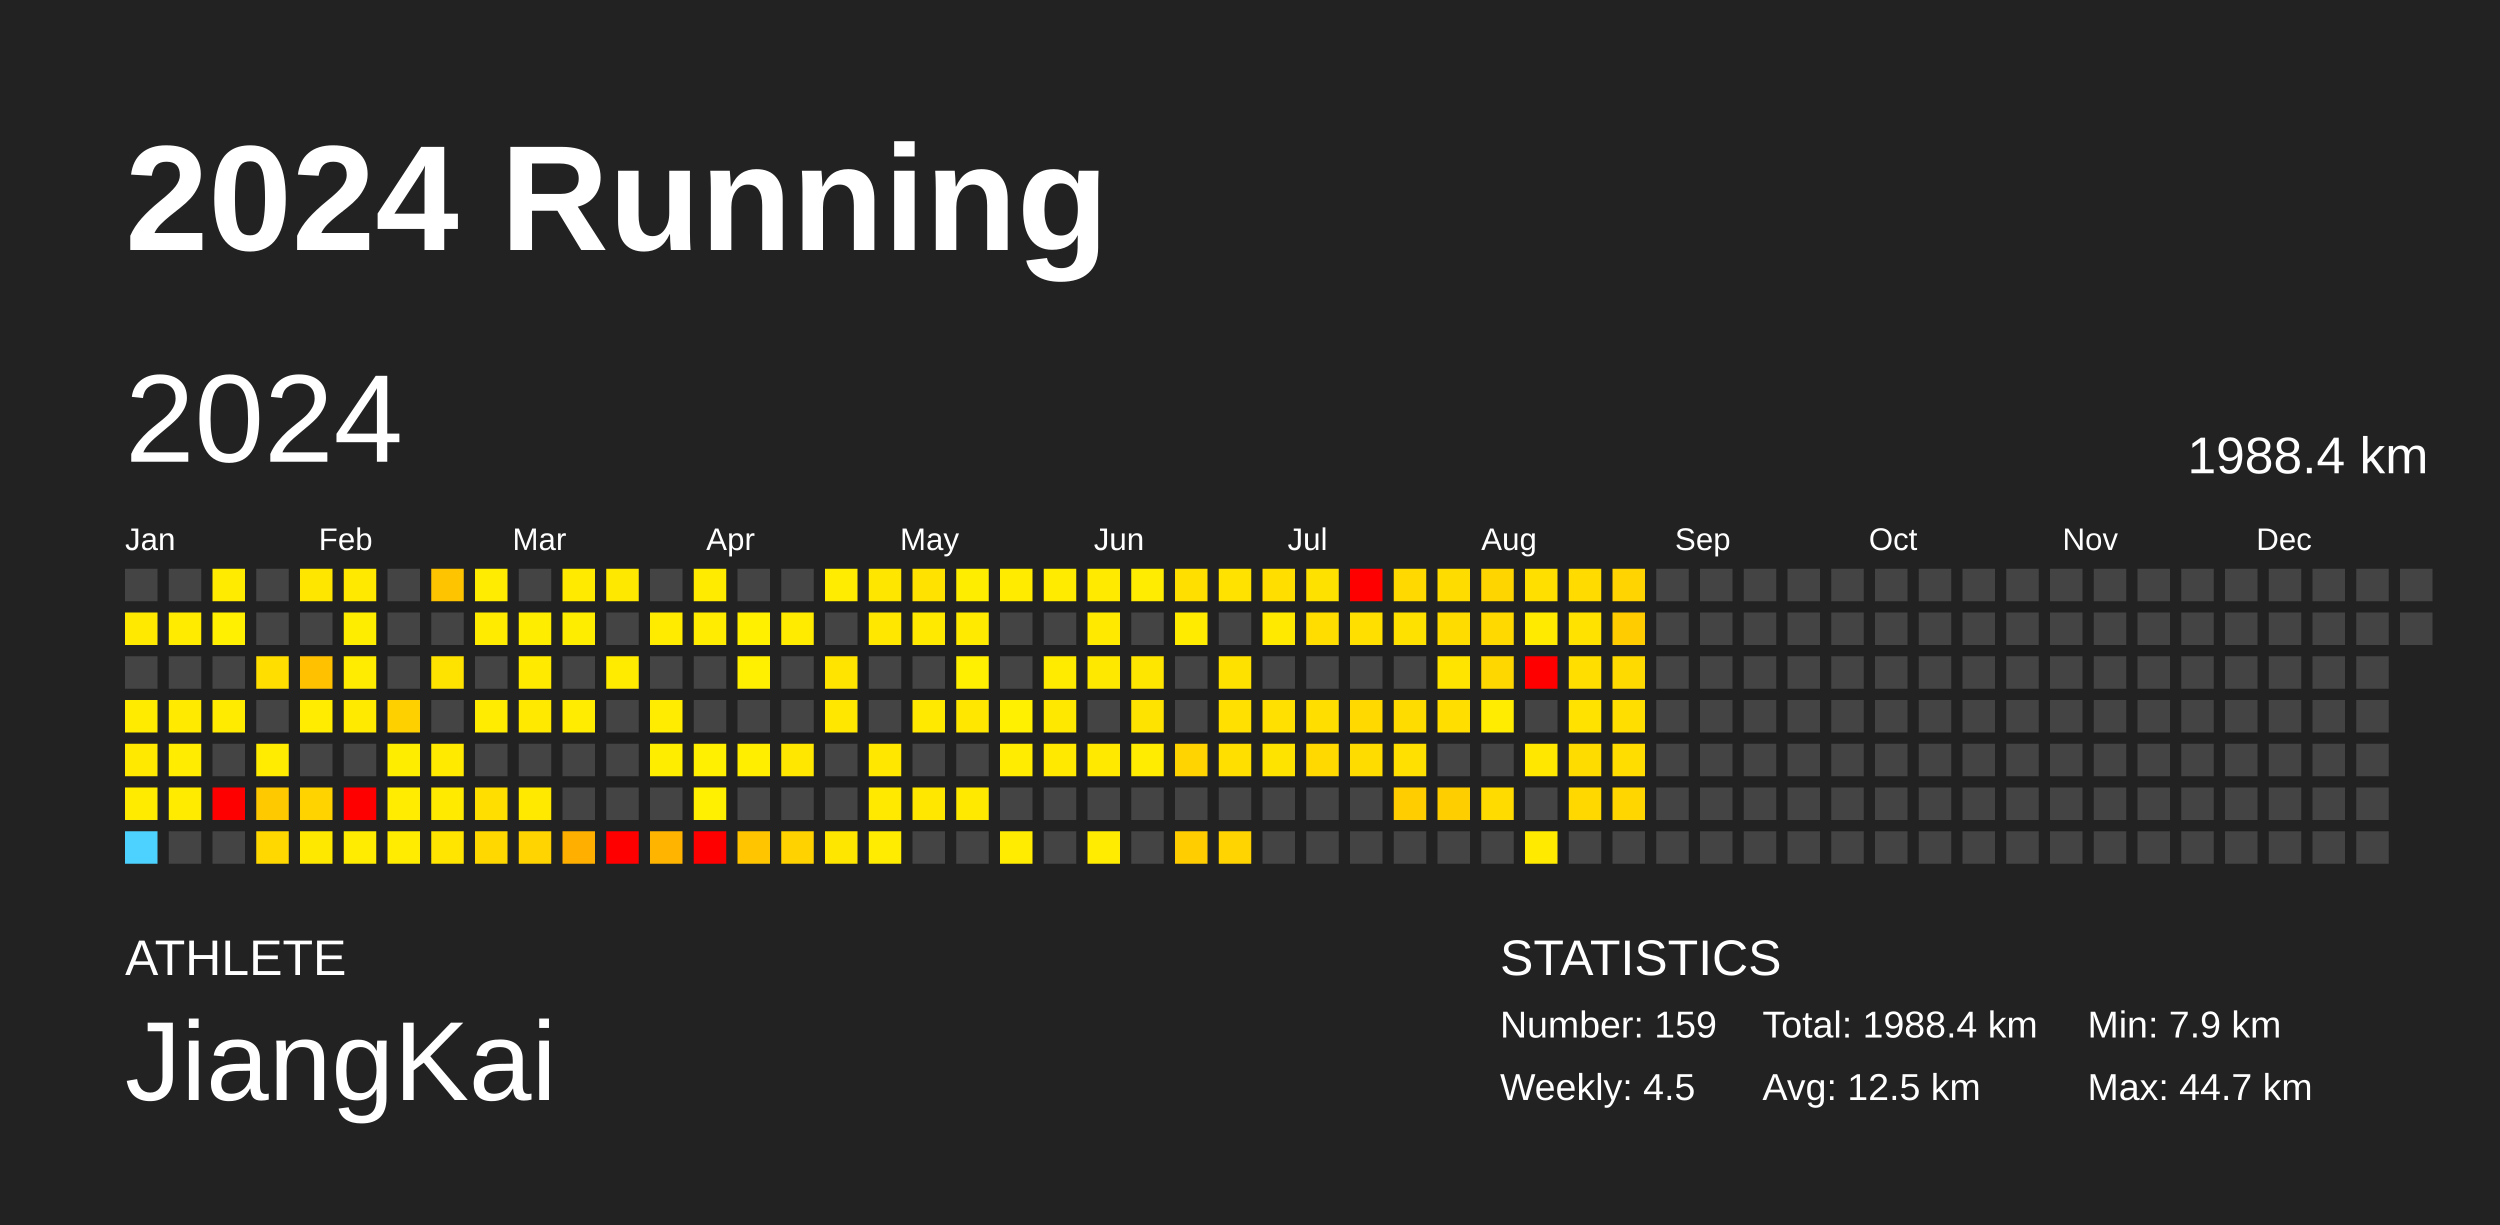
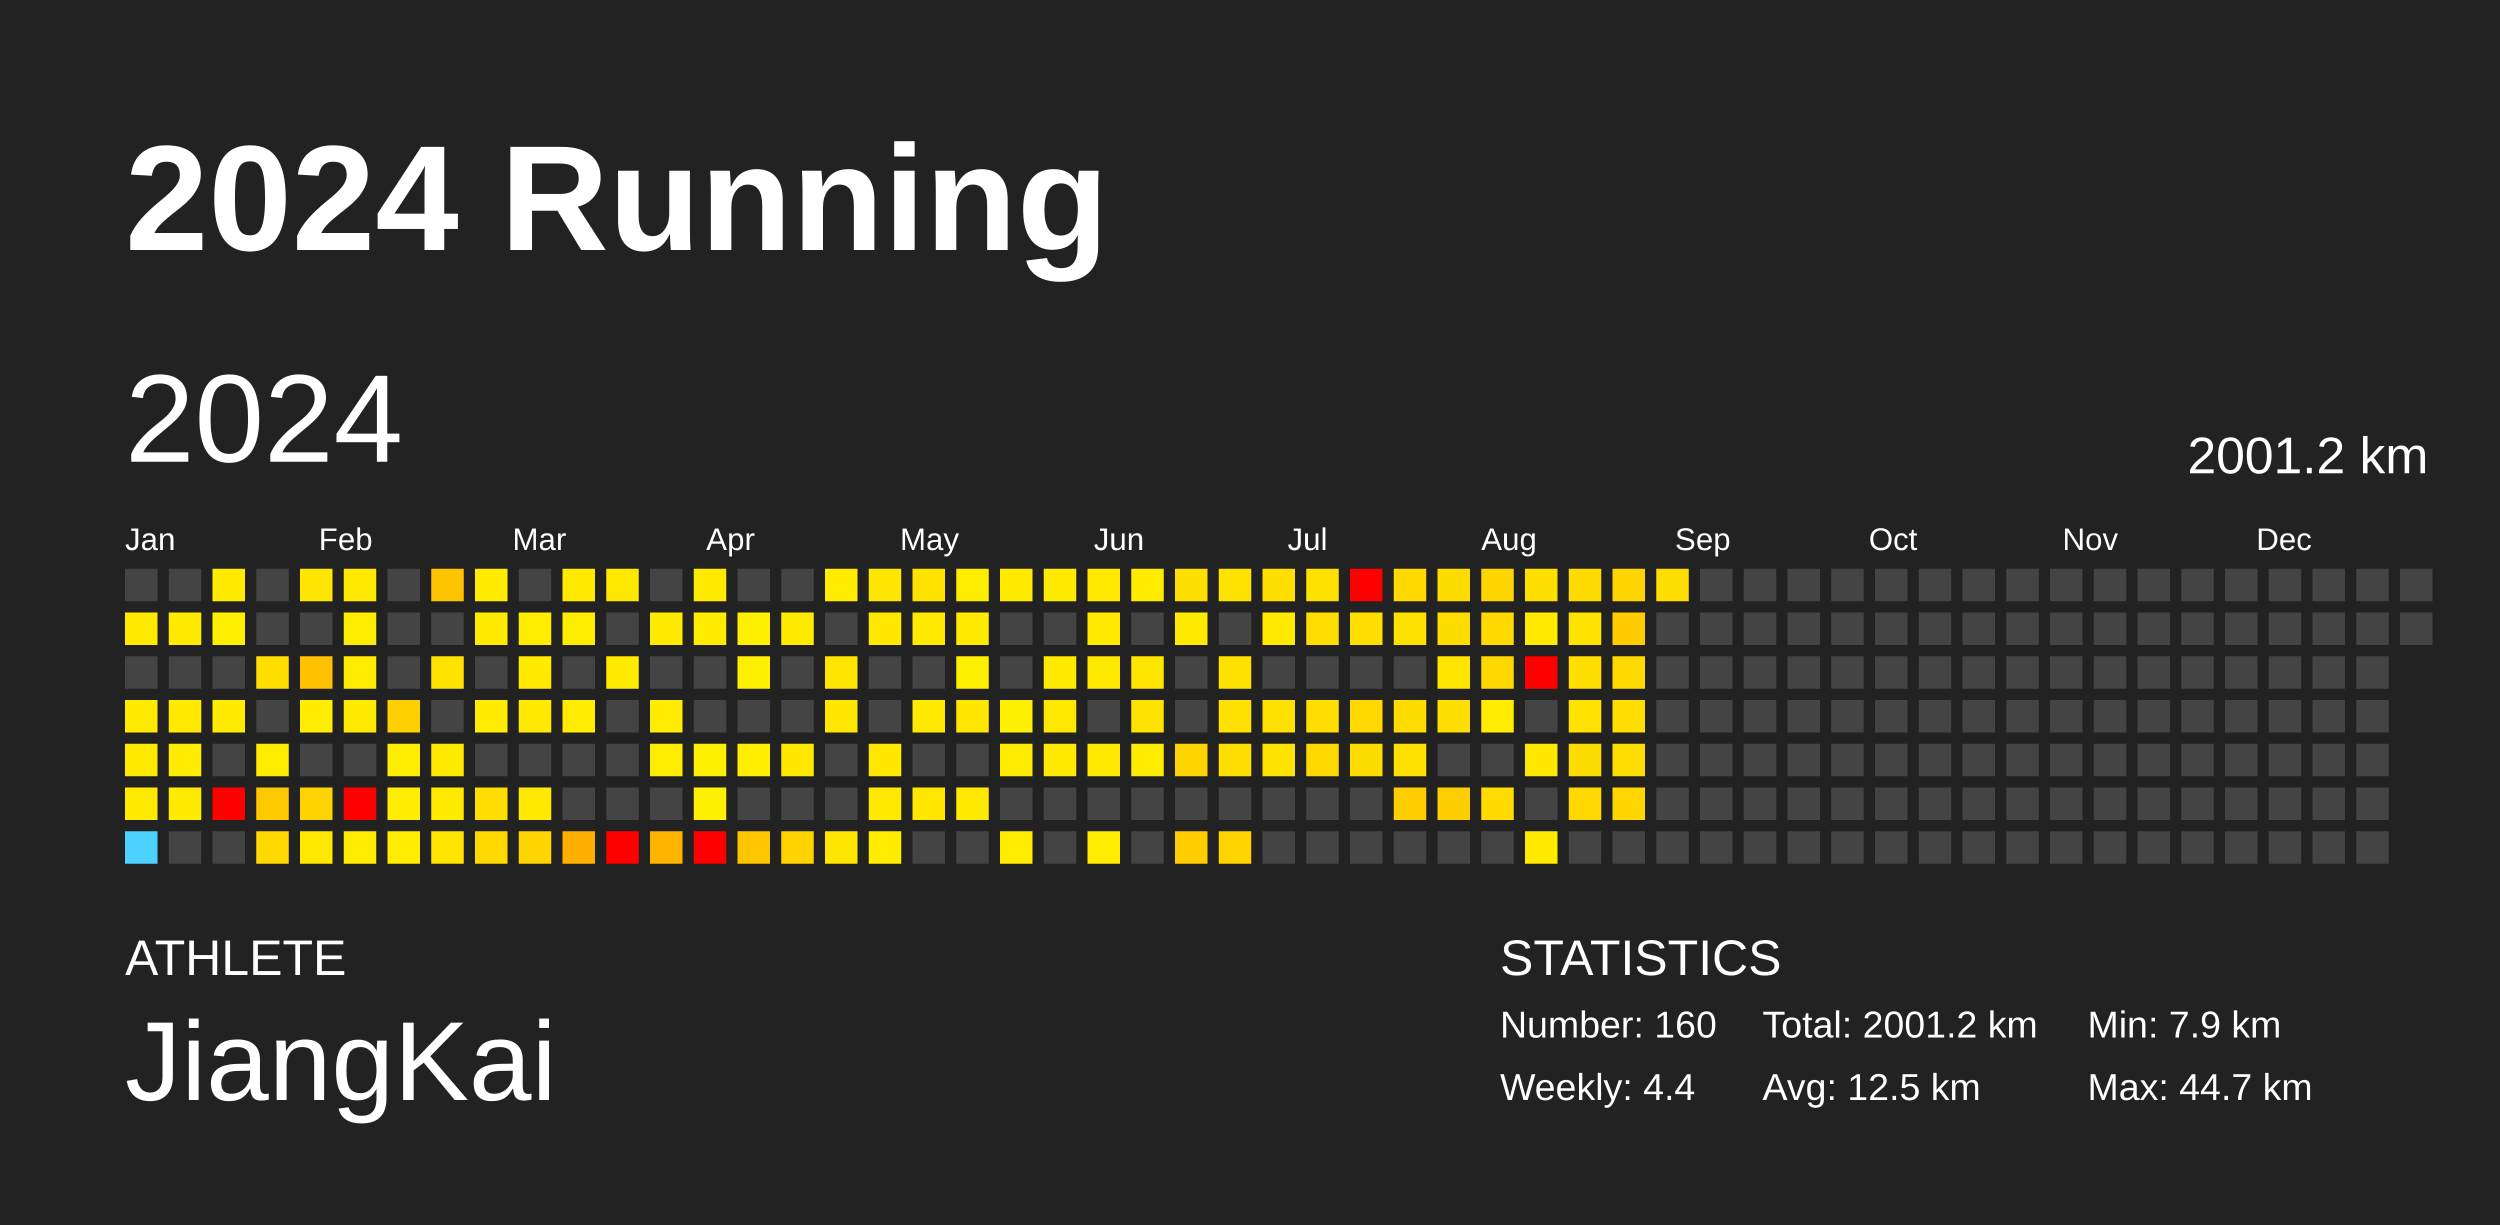
<svg xmlns="http://www.w3.org/2000/svg" baseProfile="full" height="98mm" version="1.1" viewBox="0,0,200,98" width="200mm">
  <defs />
  <rect fill="#222222" height="98" width="200" x="0" y="0" />
  <text fill="#FFFFFF" style="font-size:12px; font-family:Arial; font-weight:bold;" x="10" y="20">2024 Running</text>
  <text fill="#FFFFFF" style="font-size:4px; font-family:Arial" x="10" y="78">ATHLETE</text>
  <text fill="#FFFFFF" style="font-size:9px; font-family:Arial" x="10" y="88">JiangKai</text>
  <text fill="#FFFFFF" style="font-size:4px; font-family:Arial" x="120" y="78">STATISTICS</text>
-   <text fill="#FFFFFF" style="font-size:3px; font-family:Arial" x="120" y="83">Number: 159</text>
-   <text fill="#FFFFFF" style="font-size:3px; font-family:Arial" x="120" y="88">Weekly: 4.5</text>
-   <text fill="#FFFFFF" style="font-size:3px; font-family:Arial" x="141" y="83">Total: 1988.4 km</text>
+   <text fill="#FFFFFF" style="font-size:3px; font-family:Arial" x="120" y="83">Number: 160</text>
+   <text fill="#FFFFFF" style="font-size:3px; font-family:Arial" x="120" y="88">Weekly: 4.4</text>
+   <text fill="#FFFFFF" style="font-size:3px; font-family:Arial" x="141" y="83">Total: 2001.2 km</text>
  <text fill="#FFFFFF" style="font-size:3px; font-family:Arial" x="141" y="88">Avg: 12.5 km</text>
  <text fill="#FFFFFF" style="font-size:3px; font-family:Arial" x="167" y="83">Min: 7.9 km</text>
  <text fill="#FFFFFF" style="font-size:3px; font-family:Arial" x="167" y="88">Max: 44.7 km</text>
  <text dominant-baseline="hanging" fill="#FFFFFF" style="font-size:10.0px; font-family:Arial;" x="10" y="30">2024</text>
-   <text dominant-baseline="hanging" fill="#FFFFFF" style="font-size:4.125px; font-family:Arial;" x="175" y="35">1988.4 km</text>
+   <text dominant-baseline="hanging" fill="#FFFFFF" style="font-size:4.125px; font-family:Arial;" x="175" y="35">2001.2 km</text>
  <text fill="#FFFFFF" style="font-size:2.5px; font-family:Arial" x="10.0" y="44">Jan</text>
  <text fill="#FFFFFF" style="font-size:2.5px; font-family:Arial" x="25.5" y="44">Feb</text>
  <text fill="#FFFFFF" style="font-size:2.5px; font-family:Arial" x="41.0" y="44">Mar</text>
  <text fill="#FFFFFF" style="font-size:2.5px; font-family:Arial" x="56.5" y="44">Apr</text>
  <text fill="#FFFFFF" style="font-size:2.5px; font-family:Arial" x="72.0" y="44">May</text>
  <text fill="#FFFFFF" style="font-size:2.5px; font-family:Arial" x="87.5" y="44">Jun</text>
  <text fill="#FFFFFF" style="font-size:2.5px; font-family:Arial" x="103.0" y="44">Jul</text>
  <text fill="#FFFFFF" style="font-size:2.5px; font-family:Arial" x="118.5" y="44">Aug</text>
  <text fill="#FFFFFF" style="font-size:2.5px; font-family:Arial" x="134.0" y="44">Sep</text>
  <text fill="#FFFFFF" style="font-size:2.5px; font-family:Arial" x="149.5" y="44">Oct</text>
  <text fill="#FFFFFF" style="font-size:2.5px; font-family:Arial" x="165.0" y="44">Nov</text>
  <text fill="#FFFFFF" style="font-size:2.5px; font-family:Arial" x="180.5" y="44">Dec</text>
  <rect fill="#444444" height="2.6" width="2.6" x="10.0" y="45.5" />
  <rect fill="#ffe900" height="2.6" width="2.6" x="10.0" y="49.0" />
  <rect fill="#444444" height="2.6" width="2.6" x="10.0" y="52.5" />
  <rect fill="#ffeb00" height="2.6" width="2.6" x="10.0" y="56.0" />
  <rect fill="#ffe900" height="2.6" width="2.6" x="10.0" y="59.5" />
  <rect fill="#ffeb00" height="2.6" width="2.6" x="10.0" y="63.0" />
  <rect fill="#4dd2ff" height="2.6" width="2.6" x="10.0" y="66.5" />
  <rect fill="#444444" height="2.6" width="2.6" x="13.5" y="45.5" />
  <rect fill="#ffeb00" height="2.6" width="2.6" x="13.5" y="49.0" />
  <rect fill="#444444" height="2.6" width="2.6" x="13.5" y="52.5" />
  <rect fill="#ffea00" height="2.6" width="2.6" x="13.5" y="56.0" />
  <rect fill="#ffec00" height="2.6" width="2.6" x="13.5" y="59.5" />
  <rect fill="#ffeb00" height="2.6" width="2.6" x="13.5" y="63.0" />
  <rect fill="#444444" height="2.6" width="2.6" x="13.5" y="66.5" />
  <rect fill="#ffeb00" height="2.6" width="2.6" x="17.0" y="45.5" />
  <rect fill="#ffef00" height="2.6" width="2.6" x="17.0" y="49.0" />
  <rect fill="#444444" height="2.6" width="2.6" x="17.0" y="52.5" />
  <rect fill="#ffeb00" height="2.6" width="2.6" x="17.0" y="56.0" />
  <rect fill="#444444" height="2.6" width="2.6" x="17.0" y="59.5" />
  <rect fill="red" height="2.6" width="2.6" x="17.0" y="63.0" />
  <rect fill="#444444" height="2.6" width="2.6" x="17.0" y="66.5" />
  <rect fill="#444444" height="2.6" width="2.6" x="20.5" y="45.5" />
  <rect fill="#444444" height="2.6" width="2.6" x="20.5" y="49.0" />
  <rect fill="#ffde00" height="2.6" width="2.6" x="20.5" y="52.5" />
  <rect fill="#444444" height="2.6" width="2.6" x="20.5" y="56.0" />
  <rect fill="#ffec00" height="2.6" width="2.6" x="20.5" y="59.5" />
  <rect fill="#ffc900" height="2.6" width="2.6" x="20.5" y="63.0" />
  <rect fill="#ffd800" height="2.6" width="2.6" x="20.5" y="66.5" />
  <rect fill="#ffe600" height="2.6" width="2.6" x="24.0" y="45.5" />
  <rect fill="#444444" height="2.6" width="2.6" x="24.0" y="49.0" />
  <rect fill="#ffc100" height="2.6" width="2.6" x="24.0" y="52.5" />
  <rect fill="#ffec00" height="2.6" width="2.6" x="24.0" y="56.0" />
  <rect fill="#444444" height="2.6" width="2.6" x="24.0" y="59.5" />
  <rect fill="#ffd300" height="2.6" width="2.6" x="24.0" y="63.0" />
  <rect fill="#ffe800" height="2.6" width="2.6" x="24.0" y="66.5" />
  <rect fill="#ffe900" height="2.6" width="2.6" x="27.5" y="45.5" />
  <rect fill="#ffed00" height="2.6" width="2.6" x="27.5" y="49.0" />
  <rect fill="#ffec00" height="2.6" width="2.6" x="27.5" y="52.5" />
  <rect fill="#ffea00" height="2.6" width="2.6" x="27.5" y="56.0" />
  <rect fill="#444444" height="2.6" width="2.6" x="27.5" y="59.5" />
  <rect fill="red" height="2.6" width="2.6" x="27.5" y="63.0" />
  <rect fill="#ffec00" height="2.6" width="2.6" x="27.5" y="66.5" />
  <rect fill="#444444" height="2.6" width="2.6" x="31.0" y="45.5" />
  <rect fill="#444444" height="2.6" width="2.6" x="31.0" y="49.0" />
  <rect fill="#444444" height="2.6" width="2.6" x="31.0" y="52.5" />
  <rect fill="#ffd000" height="2.6" width="2.6" x="31.0" y="56.0" />
  <rect fill="#ffed00" height="2.6" width="2.6" x="31.0" y="59.5" />
  <rect fill="#ffec00" height="2.6" width="2.6" x="31.0" y="63.0" />
  <rect fill="#ffec00" height="2.6" width="2.6" x="31.0" y="66.5" />
  <rect fill="#ffc400" height="2.6" width="2.6" x="34.5" y="45.5" />
  <rect fill="#444444" height="2.6" width="2.6" x="34.5" y="49.0" />
  <rect fill="#ffe300" height="2.6" width="2.6" x="34.5" y="52.5" />
  <rect fill="#444444" height="2.6" width="2.6" x="34.5" y="56.0" />
  <rect fill="#ffea00" height="2.6" width="2.6" x="34.5" y="59.5" />
  <rect fill="#ffea00" height="2.6" width="2.6" x="34.5" y="63.0" />
  <rect fill="#ffe500" height="2.6" width="2.6" x="34.5" y="66.5" />
  <rect fill="#ffec00" height="2.6" width="2.6" x="38.0" y="45.5" />
  <rect fill="#ffeb00" height="2.6" width="2.6" x="38.0" y="49.0" />
  <rect fill="#444444" height="2.6" width="2.6" x="38.0" y="52.5" />
  <rect fill="#ffec00" height="2.6" width="2.6" x="38.0" y="56.0" />
  <rect fill="#444444" height="2.6" width="2.6" x="38.0" y="59.5" />
  <rect fill="#ffde00" height="2.6" width="2.6" x="38.0" y="63.0" />
  <rect fill="#ffd800" height="2.6" width="2.6" x="38.0" y="66.5" />
  <rect fill="#444444" height="2.6" width="2.6" x="41.5" y="45.5" />
  <rect fill="#ffed00" height="2.6" width="2.6" x="41.5" y="49.0" />
  <rect fill="#ffea00" height="2.6" width="2.6" x="41.5" y="52.5" />
  <rect fill="#ffe900" height="2.6" width="2.6" x="41.5" y="56.0" />
  <rect fill="#444444" height="2.6" width="2.6" x="41.5" y="59.5" />
  <rect fill="#ffe900" height="2.6" width="2.6" x="41.5" y="63.0" />
  <rect fill="#ffd400" height="2.6" width="2.6" x="41.5" y="66.5" />
  <rect fill="#ffea00" height="2.6" width="2.6" x="45.0" y="45.5" />
  <rect fill="#ffed00" height="2.6" width="2.6" x="45.0" y="49.0" />
  <rect fill="#444444" height="2.6" width="2.6" x="45.0" y="52.5" />
  <rect fill="#ffec00" height="2.6" width="2.6" x="45.0" y="56.0" />
  <rect fill="#444444" height="2.6" width="2.6" x="45.0" y="59.5" />
  <rect fill="#444444" height="2.6" width="2.6" x="45.0" y="63.0" />
  <rect fill="#ffaf00" height="2.6" width="2.6" x="45.0" y="66.5" />
  <rect fill="#ffe800" height="2.6" width="2.6" x="48.5" y="45.5" />
  <rect fill="#444444" height="2.6" width="2.6" x="48.5" y="49.0" />
  <rect fill="#ffeb00" height="2.6" width="2.6" x="48.5" y="52.5" />
  <rect fill="#444444" height="2.6" width="2.6" x="48.5" y="56.0" />
  <rect fill="#444444" height="2.6" width="2.6" x="48.5" y="59.5" />
  <rect fill="#444444" height="2.6" width="2.6" x="48.5" y="63.0" />
  <rect fill="red" height="2.6" width="2.6" x="48.5" y="66.5" />
  <rect fill="#444444" height="2.6" width="2.6" x="52.0" y="45.5" />
  <rect fill="#ffeb00" height="2.6" width="2.6" x="52.0" y="49.0" />
  <rect fill="#444444" height="2.6" width="2.6" x="52.0" y="52.5" />
  <rect fill="#ffec00" height="2.6" width="2.6" x="52.0" y="56.0" />
  <rect fill="#ffed00" height="2.6" width="2.6" x="52.0" y="59.5" />
  <rect fill="#444444" height="2.6" width="2.6" x="52.0" y="63.0" />
  <rect fill="#ffb400" height="2.6" width="2.6" x="52.0" y="66.5" />
  <rect fill="#ffeb00" height="2.6" width="2.6" x="55.5" y="45.5" />
  <rect fill="#ffec00" height="2.6" width="2.6" x="55.5" y="49.0" />
  <rect fill="#444444" height="2.6" width="2.6" x="55.5" y="52.5" />
  <rect fill="#444444" height="2.6" width="2.6" x="55.5" y="56.0" />
  <rect fill="#ffef00" height="2.6" width="2.6" x="55.5" y="59.5" />
  <rect fill="#ffef00" height="2.6" width="2.6" x="55.5" y="63.0" />
  <rect fill="red" height="2.6" width="2.6" x="55.5" y="66.5" />
  <rect fill="#444444" height="2.6" width="2.6" x="59.0" y="45.5" />
  <rect fill="#fff000" height="2.6" width="2.6" x="59.0" y="49.0" />
  <rect fill="#ffef00" height="2.6" width="2.6" x="59.0" y="52.5" />
  <rect fill="#444444" height="2.6" width="2.6" x="59.0" y="56.0" />
  <rect fill="#ffee00" height="2.6" width="2.6" x="59.0" y="59.5" />
  <rect fill="#444444" height="2.6" width="2.6" x="59.0" y="63.0" />
  <rect fill="#ffc600" height="2.6" width="2.6" x="59.0" y="66.5" />
  <rect fill="#444444" height="2.6" width="2.6" x="62.5" y="45.5" />
  <rect fill="#ffeb00" height="2.6" width="2.6" x="62.5" y="49.0" />
  <rect fill="#444444" height="2.6" width="2.6" x="62.5" y="52.5" />
  <rect fill="#444444" height="2.6" width="2.6" x="62.5" y="56.0" />
  <rect fill="#ffe700" height="2.6" width="2.6" x="62.5" y="59.5" />
  <rect fill="#444444" height="2.6" width="2.6" x="62.5" y="63.0" />
  <rect fill="#ffd200" height="2.6" width="2.6" x="62.5" y="66.5" />
  <rect fill="#ffec00" height="2.6" width="2.6" x="66.0" y="45.5" />
  <rect fill="#444444" height="2.6" width="2.6" x="66.0" y="49.0" />
  <rect fill="#ffe400" height="2.6" width="2.6" x="66.0" y="52.5" />
  <rect fill="#ffe700" height="2.6" width="2.6" x="66.0" y="56.0" />
  <rect fill="#444444" height="2.6" width="2.6" x="66.0" y="59.5" />
  <rect fill="#444444" height="2.6" width="2.6" x="66.0" y="63.0" />
  <rect fill="#ffe600" height="2.6" width="2.6" x="66.0" y="66.5" />
  <rect fill="#ffe600" height="2.6" width="2.6" x="69.5" y="45.5" />
  <rect fill="#ffe700" height="2.6" width="2.6" x="69.5" y="49.0" />
  <rect fill="#444444" height="2.6" width="2.6" x="69.5" y="52.5" />
  <rect fill="#444444" height="2.6" width="2.6" x="69.5" y="56.0" />
  <rect fill="#ffe700" height="2.6" width="2.6" x="69.5" y="59.5" />
  <rect fill="#ffe900" height="2.6" width="2.6" x="69.5" y="63.0" />
  <rect fill="#ffec00" height="2.6" width="2.6" x="69.5" y="66.5" />
  <rect fill="#ffe200" height="2.6" width="2.6" x="73.0" y="45.5" />
  <rect fill="#ffe900" height="2.6" width="2.6" x="73.0" y="49.0" />
  <rect fill="#444444" height="2.6" width="2.6" x="73.0" y="52.5" />
  <rect fill="#ffe900" height="2.6" width="2.6" x="73.0" y="56.0" />
  <rect fill="#444444" height="2.6" width="2.6" x="73.0" y="59.5" />
  <rect fill="#ffe700" height="2.6" width="2.6" x="73.0" y="63.0" />
  <rect fill="#444444" height="2.6" width="2.6" x="73.0" y="66.5" />
  <rect fill="#ffed00" height="2.6" width="2.6" x="76.5" y="45.5" />
  <rect fill="#ffea00" height="2.6" width="2.6" x="76.5" y="49.0" />
  <rect fill="#ffef00" height="2.6" width="2.6" x="76.5" y="52.5" />
  <rect fill="#ffe700" height="2.6" width="2.6" x="76.5" y="56.0" />
  <rect fill="#444444" height="2.6" width="2.6" x="76.5" y="59.5" />
  <rect fill="#ffe900" height="2.6" width="2.6" x="76.5" y="63.0" />
  <rect fill="#444444" height="2.6" width="2.6" x="76.5" y="66.5" />
  <rect fill="#ffeb00" height="2.6" width="2.6" x="80.0" y="45.5" />
  <rect fill="#444444" height="2.6" width="2.6" x="80.0" y="49.0" />
  <rect fill="#444444" height="2.6" width="2.6" x="80.0" y="52.5" />
  <rect fill="#ffef00" height="2.6" width="2.6" x="80.0" y="56.0" />
  <rect fill="#ffec00" height="2.6" width="2.6" x="80.0" y="59.5" />
  <rect fill="#444444" height="2.6" width="2.6" x="80.0" y="63.0" />
  <rect fill="#ffec00" height="2.6" width="2.6" x="80.0" y="66.5" />
  <rect fill="#ffeb00" height="2.6" width="2.6" x="83.5" y="45.5" />
  <rect fill="#444444" height="2.6" width="2.6" x="83.5" y="49.0" />
  <rect fill="#ffeb00" height="2.6" width="2.6" x="83.5" y="52.5" />
  <rect fill="#ffe800" height="2.6" width="2.6" x="83.5" y="56.0" />
  <rect fill="#ffe900" height="2.6" width="2.6" x="83.5" y="59.5" />
  <rect fill="#444444" height="2.6" width="2.6" x="83.5" y="63.0" />
  <rect fill="#444444" height="2.6" width="2.6" x="83.5" y="66.5" />
  <rect fill="#ffea00" height="2.6" width="2.6" x="87.0" y="45.5" />
  <rect fill="#ffe900" height="2.6" width="2.6" x="87.0" y="49.0" />
  <rect fill="#ffe800" height="2.6" width="2.6" x="87.0" y="52.5" />
  <rect fill="#444444" height="2.6" width="2.6" x="87.0" y="56.0" />
  <rect fill="#ffe900" height="2.6" width="2.6" x="87.0" y="59.5" />
  <rect fill="#444444" height="2.6" width="2.6" x="87.0" y="63.0" />
  <rect fill="#ffec00" height="2.6" width="2.6" x="87.0" y="66.5" />
  <rect fill="#ffec00" height="2.6" width="2.6" x="90.5" y="45.5" />
  <rect fill="#444444" height="2.6" width="2.6" x="90.5" y="49.0" />
  <rect fill="#ffe600" height="2.6" width="2.6" x="90.5" y="52.5" />
  <rect fill="#ffe300" height="2.6" width="2.6" x="90.5" y="56.0" />
  <rect fill="#ffec00" height="2.6" width="2.6" x="90.5" y="59.5" />
  <rect fill="#444444" height="2.6" width="2.6" x="90.5" y="63.0" />
  <rect fill="#444444" height="2.6" width="2.6" x="90.5" y="66.5" />
  <rect fill="#ffdf00" height="2.6" width="2.6" x="94.0" y="45.5" />
  <rect fill="#ffeb00" height="2.6" width="2.6" x="94.0" y="49.0" />
  <rect fill="#444444" height="2.6" width="2.6" x="94.0" y="52.5" />
  <rect fill="#444444" height="2.6" width="2.6" x="94.0" y="56.0" />
  <rect fill="#ffd400" height="2.6" width="2.6" x="94.0" y="59.5" />
  <rect fill="#444444" height="2.6" width="2.6" x="94.0" y="63.0" />
  <rect fill="#ffcd00" height="2.6" width="2.6" x="94.0" y="66.5" />
  <rect fill="#ffe200" height="2.6" width="2.6" x="97.5" y="45.5" />
  <rect fill="#444444" height="2.6" width="2.6" x="97.5" y="49.0" />
  <rect fill="#ffe100" height="2.6" width="2.6" x="97.5" y="52.5" />
  <rect fill="#ffe000" height="2.6" width="2.6" x="97.5" y="56.0" />
  <rect fill="#ffdf00" height="2.6" width="2.6" x="97.5" y="59.5" />
  <rect fill="#444444" height="2.6" width="2.6" x="97.5" y="63.0" />
  <rect fill="#ffd400" height="2.6" width="2.6" x="97.5" y="66.5" />
  <rect fill="#ffde00" height="2.6" width="2.6" x="101.0" y="45.5" />
  <rect fill="#ffe900" height="2.6" width="2.6" x="101.0" y="49.0" />
  <rect fill="#444444" height="2.6" width="2.6" x="101.0" y="52.5" />
  <rect fill="#ffe000" height="2.6" width="2.6" x="101.0" y="56.0" />
  <rect fill="#ffe300" height="2.6" width="2.6" x="101.0" y="59.5" />
  <rect fill="#444444" height="2.6" width="2.6" x="101.0" y="63.0" />
  <rect fill="#444444" height="2.6" width="2.6" x="101.0" y="66.5" />
  <rect fill="#ffe100" height="2.6" width="2.6" x="104.5" y="45.5" />
  <rect fill="#ffdd00" height="2.6" width="2.6" x="104.5" y="49.0" />
  <rect fill="#444444" height="2.6" width="2.6" x="104.5" y="52.5" />
  <rect fill="#ffde00" height="2.6" width="2.6" x="104.5" y="56.0" />
  <rect fill="#ffd900" height="2.6" width="2.6" x="104.5" y="59.5" />
  <rect fill="#444444" height="2.6" width="2.6" x="104.5" y="63.0" />
  <rect fill="#444444" height="2.6" width="2.6" x="104.5" y="66.5" />
  <rect fill="red" height="2.6" width="2.6" x="108.0" y="45.5" />
  <rect fill="#ffdf00" height="2.6" width="2.6" x="108.0" y="49.0" />
  <rect fill="#444444" height="2.6" width="2.6" x="108.0" y="52.5" />
  <rect fill="#ffd900" height="2.6" width="2.6" x="108.0" y="56.0" />
  <rect fill="#ffdc00" height="2.6" width="2.6" x="108.0" y="59.5" />
  <rect fill="#444444" height="2.6" width="2.6" x="108.0" y="63.0" />
  <rect fill="#444444" height="2.6" width="2.6" x="108.0" y="66.5" />
  <rect fill="#ffd900" height="2.6" width="2.6" x="111.5" y="45.5" />
  <rect fill="#ffe100" height="2.6" width="2.6" x="111.5" y="49.0" />
  <rect fill="#444444" height="2.6" width="2.6" x="111.5" y="52.5" />
  <rect fill="#ffdc00" height="2.6" width="2.6" x="111.5" y="56.0" />
  <rect fill="#ffe000" height="2.6" width="2.6" x="111.5" y="59.5" />
  <rect fill="#ffcd00" height="2.6" width="2.6" x="111.5" y="63.0" />
  <rect fill="#444444" height="2.6" width="2.6" x="111.5" y="66.5" />
  <rect fill="#ffdc00" height="2.6" width="2.6" x="115.0" y="45.5" />
  <rect fill="#ffdc00" height="2.6" width="2.6" x="115.0" y="49.0" />
  <rect fill="#ffe400" height="2.6" width="2.6" x="115.0" y="52.5" />
  <rect fill="#ffde00" height="2.6" width="2.6" x="115.0" y="56.0" />
  <rect fill="#444444" height="2.6" width="2.6" x="115.0" y="59.5" />
  <rect fill="#ffce00" height="2.6" width="2.6" x="115.0" y="63.0" />
  <rect fill="#444444" height="2.6" width="2.6" x="115.0" y="66.5" />
  <rect fill="#ffd500" height="2.6" width="2.6" x="118.5" y="45.5" />
  <rect fill="#ffd900" height="2.6" width="2.6" x="118.5" y="49.0" />
  <rect fill="#ffd700" height="2.6" width="2.6" x="118.5" y="52.5" />
  <rect fill="#ffec00" height="2.6" width="2.6" x="118.5" y="56.0" />
  <rect fill="#444444" height="2.6" width="2.6" x="118.5" y="59.5" />
  <rect fill="#ffdb00" height="2.6" width="2.6" x="118.5" y="63.0" />
  <rect fill="#444444" height="2.6" width="2.6" x="118.5" y="66.5" />
  <rect fill="#ffdf00" height="2.6" width="2.6" x="122.0" y="45.5" />
  <rect fill="#ffea00" height="2.6" width="2.6" x="122.0" y="49.0" />
  <rect fill="red" height="2.6" width="2.6" x="122.0" y="52.5" />
  <rect fill="#444444" height="2.6" width="2.6" x="122.0" y="56.0" />
  <rect fill="#ffe700" height="2.6" width="2.6" x="122.0" y="59.5" />
  <rect fill="#444444" height="2.6" width="2.6" x="122.0" y="63.0" />
  <rect fill="#ffea00" height="2.6" width="2.6" x="122.0" y="66.5" />
  <rect fill="#ffdb00" height="2.6" width="2.6" x="125.5" y="45.5" />
  <rect fill="#ffe200" height="2.6" width="2.6" x="125.5" y="49.0" />
  <rect fill="#ffde00" height="2.6" width="2.6" x="125.5" y="52.5" />
  <rect fill="#ffe200" height="2.6" width="2.6" x="125.5" y="56.0" />
  <rect fill="#ffdc00" height="2.6" width="2.6" x="125.5" y="59.5" />
  <rect fill="#ffd800" height="2.6" width="2.6" x="125.5" y="63.0" />
  <rect fill="#444444" height="2.6" width="2.6" x="125.5" y="66.5" />
  <rect fill="#ffd400" height="2.6" width="2.6" x="129.0" y="45.5" />
  <rect fill="#ffcc00" height="2.6" width="2.6" x="129.0" y="49.0" />
  <rect fill="#ffda00" height="2.6" width="2.6" x="129.0" y="52.5" />
  <rect fill="#ffde00" height="2.6" width="2.6" x="129.0" y="56.0" />
  <rect fill="#ffdd00" height="2.6" width="2.6" x="129.0" y="59.5" />
  <rect fill="#ffd600" height="2.6" width="2.6" x="129.0" y="63.0" />
  <rect fill="#444444" height="2.6" width="2.6" x="129.0" y="66.5" />
-   <rect fill="#444444" height="2.6" width="2.6" x="132.5" y="45.5" />
+   <rect fill="#ffdd00" height="2.6" width="2.6" x="132.5" y="45.5" />
  <rect fill="#444444" height="2.6" width="2.6" x="132.5" y="49.0" />
  <rect fill="#444444" height="2.6" width="2.6" x="132.5" y="52.5" />
  <rect fill="#444444" height="2.6" width="2.6" x="132.5" y="56.0" />
  <rect fill="#444444" height="2.6" width="2.6" x="132.5" y="59.5" />
  <rect fill="#444444" height="2.6" width="2.6" x="132.5" y="63.0" />
  <rect fill="#444444" height="2.6" width="2.6" x="132.5" y="66.5" />
  <rect fill="#444444" height="2.6" width="2.6" x="136.0" y="45.5" />
  <rect fill="#444444" height="2.6" width="2.6" x="136.0" y="49.0" />
  <rect fill="#444444" height="2.6" width="2.6" x="136.0" y="52.5" />
  <rect fill="#444444" height="2.6" width="2.6" x="136.0" y="56.0" />
  <rect fill="#444444" height="2.6" width="2.6" x="136.0" y="59.5" />
  <rect fill="#444444" height="2.6" width="2.6" x="136.0" y="63.0" />
  <rect fill="#444444" height="2.6" width="2.6" x="136.0" y="66.5" />
  <rect fill="#444444" height="2.6" width="2.6" x="139.5" y="45.5" />
  <rect fill="#444444" height="2.6" width="2.6" x="139.5" y="49.0" />
  <rect fill="#444444" height="2.6" width="2.6" x="139.5" y="52.5" />
  <rect fill="#444444" height="2.6" width="2.6" x="139.5" y="56.0" />
  <rect fill="#444444" height="2.6" width="2.6" x="139.5" y="59.5" />
  <rect fill="#444444" height="2.6" width="2.6" x="139.5" y="63.0" />
  <rect fill="#444444" height="2.6" width="2.6" x="139.5" y="66.5" />
  <rect fill="#444444" height="2.6" width="2.6" x="143.0" y="45.5" />
  <rect fill="#444444" height="2.6" width="2.6" x="143.0" y="49.0" />
  <rect fill="#444444" height="2.6" width="2.6" x="143.0" y="52.5" />
  <rect fill="#444444" height="2.6" width="2.6" x="143.0" y="56.0" />
  <rect fill="#444444" height="2.6" width="2.6" x="143.0" y="59.5" />
  <rect fill="#444444" height="2.6" width="2.6" x="143.0" y="63.0" />
  <rect fill="#444444" height="2.6" width="2.6" x="143.0" y="66.5" />
  <rect fill="#444444" height="2.6" width="2.6" x="146.5" y="45.5" />
  <rect fill="#444444" height="2.6" width="2.6" x="146.5" y="49.0" />
  <rect fill="#444444" height="2.6" width="2.6" x="146.5" y="52.5" />
  <rect fill="#444444" height="2.6" width="2.6" x="146.5" y="56.0" />
  <rect fill="#444444" height="2.6" width="2.6" x="146.5" y="59.5" />
  <rect fill="#444444" height="2.6" width="2.6" x="146.5" y="63.0" />
  <rect fill="#444444" height="2.6" width="2.6" x="146.5" y="66.5" />
  <rect fill="#444444" height="2.6" width="2.6" x="150.0" y="45.5" />
  <rect fill="#444444" height="2.6" width="2.6" x="150.0" y="49.0" />
  <rect fill="#444444" height="2.6" width="2.6" x="150.0" y="52.5" />
  <rect fill="#444444" height="2.6" width="2.6" x="150.0" y="56.0" />
  <rect fill="#444444" height="2.6" width="2.6" x="150.0" y="59.5" />
  <rect fill="#444444" height="2.6" width="2.6" x="150.0" y="63.0" />
  <rect fill="#444444" height="2.6" width="2.6" x="150.0" y="66.5" />
  <rect fill="#444444" height="2.6" width="2.6" x="153.5" y="45.5" />
  <rect fill="#444444" height="2.6" width="2.6" x="153.5" y="49.0" />
  <rect fill="#444444" height="2.6" width="2.6" x="153.5" y="52.5" />
  <rect fill="#444444" height="2.6" width="2.6" x="153.5" y="56.0" />
  <rect fill="#444444" height="2.6" width="2.6" x="153.5" y="59.5" />
  <rect fill="#444444" height="2.6" width="2.6" x="153.5" y="63.0" />
  <rect fill="#444444" height="2.6" width="2.6" x="153.5" y="66.5" />
  <rect fill="#444444" height="2.6" width="2.6" x="157.0" y="45.5" />
  <rect fill="#444444" height="2.6" width="2.6" x="157.0" y="49.0" />
  <rect fill="#444444" height="2.6" width="2.6" x="157.0" y="52.5" />
  <rect fill="#444444" height="2.6" width="2.6" x="157.0" y="56.0" />
  <rect fill="#444444" height="2.6" width="2.6" x="157.0" y="59.5" />
  <rect fill="#444444" height="2.6" width="2.6" x="157.0" y="63.0" />
  <rect fill="#444444" height="2.6" width="2.6" x="157.0" y="66.5" />
  <rect fill="#444444" height="2.6" width="2.6" x="160.5" y="45.5" />
  <rect fill="#444444" height="2.6" width="2.6" x="160.5" y="49.0" />
  <rect fill="#444444" height="2.6" width="2.6" x="160.5" y="52.5" />
  <rect fill="#444444" height="2.6" width="2.6" x="160.5" y="56.0" />
  <rect fill="#444444" height="2.6" width="2.6" x="160.5" y="59.5" />
  <rect fill="#444444" height="2.6" width="2.6" x="160.5" y="63.0" />
  <rect fill="#444444" height="2.6" width="2.6" x="160.5" y="66.5" />
  <rect fill="#444444" height="2.6" width="2.6" x="164.0" y="45.5" />
  <rect fill="#444444" height="2.6" width="2.6" x="164.0" y="49.0" />
  <rect fill="#444444" height="2.6" width="2.6" x="164.0" y="52.5" />
  <rect fill="#444444" height="2.6" width="2.6" x="164.0" y="56.0" />
  <rect fill="#444444" height="2.6" width="2.6" x="164.0" y="59.5" />
  <rect fill="#444444" height="2.6" width="2.6" x="164.0" y="63.0" />
  <rect fill="#444444" height="2.6" width="2.6" x="164.0" y="66.5" />
  <rect fill="#444444" height="2.6" width="2.6" x="167.5" y="45.5" />
  <rect fill="#444444" height="2.6" width="2.6" x="167.5" y="49.0" />
  <rect fill="#444444" height="2.6" width="2.6" x="167.5" y="52.5" />
  <rect fill="#444444" height="2.6" width="2.6" x="167.5" y="56.0" />
  <rect fill="#444444" height="2.6" width="2.6" x="167.5" y="59.5" />
  <rect fill="#444444" height="2.6" width="2.6" x="167.5" y="63.0" />
  <rect fill="#444444" height="2.6" width="2.6" x="167.5" y="66.5" />
  <rect fill="#444444" height="2.6" width="2.6" x="171.0" y="45.5" />
  <rect fill="#444444" height="2.6" width="2.6" x="171.0" y="49.0" />
  <rect fill="#444444" height="2.6" width="2.6" x="171.0" y="52.5" />
  <rect fill="#444444" height="2.6" width="2.6" x="171.0" y="56.0" />
  <rect fill="#444444" height="2.6" width="2.6" x="171.0" y="59.5" />
  <rect fill="#444444" height="2.6" width="2.6" x="171.0" y="63.0" />
  <rect fill="#444444" height="2.6" width="2.6" x="171.0" y="66.5" />
  <rect fill="#444444" height="2.6" width="2.6" x="174.5" y="45.5" />
  <rect fill="#444444" height="2.6" width="2.6" x="174.5" y="49.0" />
  <rect fill="#444444" height="2.6" width="2.6" x="174.5" y="52.5" />
  <rect fill="#444444" height="2.6" width="2.6" x="174.5" y="56.0" />
  <rect fill="#444444" height="2.6" width="2.6" x="174.5" y="59.5" />
  <rect fill="#444444" height="2.6" width="2.6" x="174.5" y="63.0" />
  <rect fill="#444444" height="2.6" width="2.6" x="174.5" y="66.5" />
  <rect fill="#444444" height="2.6" width="2.6" x="178.0" y="45.5" />
  <rect fill="#444444" height="2.6" width="2.6" x="178.0" y="49.0" />
  <rect fill="#444444" height="2.6" width="2.6" x="178.0" y="52.5" />
  <rect fill="#444444" height="2.6" width="2.6" x="178.0" y="56.0" />
  <rect fill="#444444" height="2.6" width="2.6" x="178.0" y="59.5" />
  <rect fill="#444444" height="2.6" width="2.6" x="178.0" y="63.0" />
  <rect fill="#444444" height="2.6" width="2.6" x="178.0" y="66.5" />
  <rect fill="#444444" height="2.6" width="2.6" x="181.5" y="45.5" />
  <rect fill="#444444" height="2.6" width="2.6" x="181.5" y="49.0" />
  <rect fill="#444444" height="2.6" width="2.6" x="181.5" y="52.5" />
  <rect fill="#444444" height="2.6" width="2.6" x="181.5" y="56.0" />
  <rect fill="#444444" height="2.6" width="2.6" x="181.5" y="59.5" />
  <rect fill="#444444" height="2.6" width="2.6" x="181.5" y="63.0" />
  <rect fill="#444444" height="2.6" width="2.6" x="181.5" y="66.5" />
  <rect fill="#444444" height="2.6" width="2.6" x="185.0" y="45.5" />
  <rect fill="#444444" height="2.6" width="2.6" x="185.0" y="49.0" />
  <rect fill="#444444" height="2.6" width="2.6" x="185.0" y="52.5" />
  <rect fill="#444444" height="2.6" width="2.6" x="185.0" y="56.0" />
  <rect fill="#444444" height="2.6" width="2.6" x="185.0" y="59.5" />
  <rect fill="#444444" height="2.6" width="2.6" x="185.0" y="63.0" />
  <rect fill="#444444" height="2.6" width="2.6" x="185.0" y="66.5" />
  <rect fill="#444444" height="2.6" width="2.6" x="188.5" y="45.5" />
  <rect fill="#444444" height="2.6" width="2.6" x="188.5" y="49.0" />
  <rect fill="#444444" height="2.6" width="2.6" x="188.5" y="52.5" />
  <rect fill="#444444" height="2.6" width="2.6" x="188.5" y="56.0" />
  <rect fill="#444444" height="2.6" width="2.6" x="188.5" y="59.5" />
  <rect fill="#444444" height="2.6" width="2.6" x="188.5" y="63.0" />
  <rect fill="#444444" height="2.6" width="2.6" x="188.5" y="66.5" />
  <rect fill="#444444" height="2.6" width="2.6" x="192.0" y="45.5" />
  <rect fill="#444444" height="2.6" width="2.6" x="192.0" y="49.0" />
</svg>
